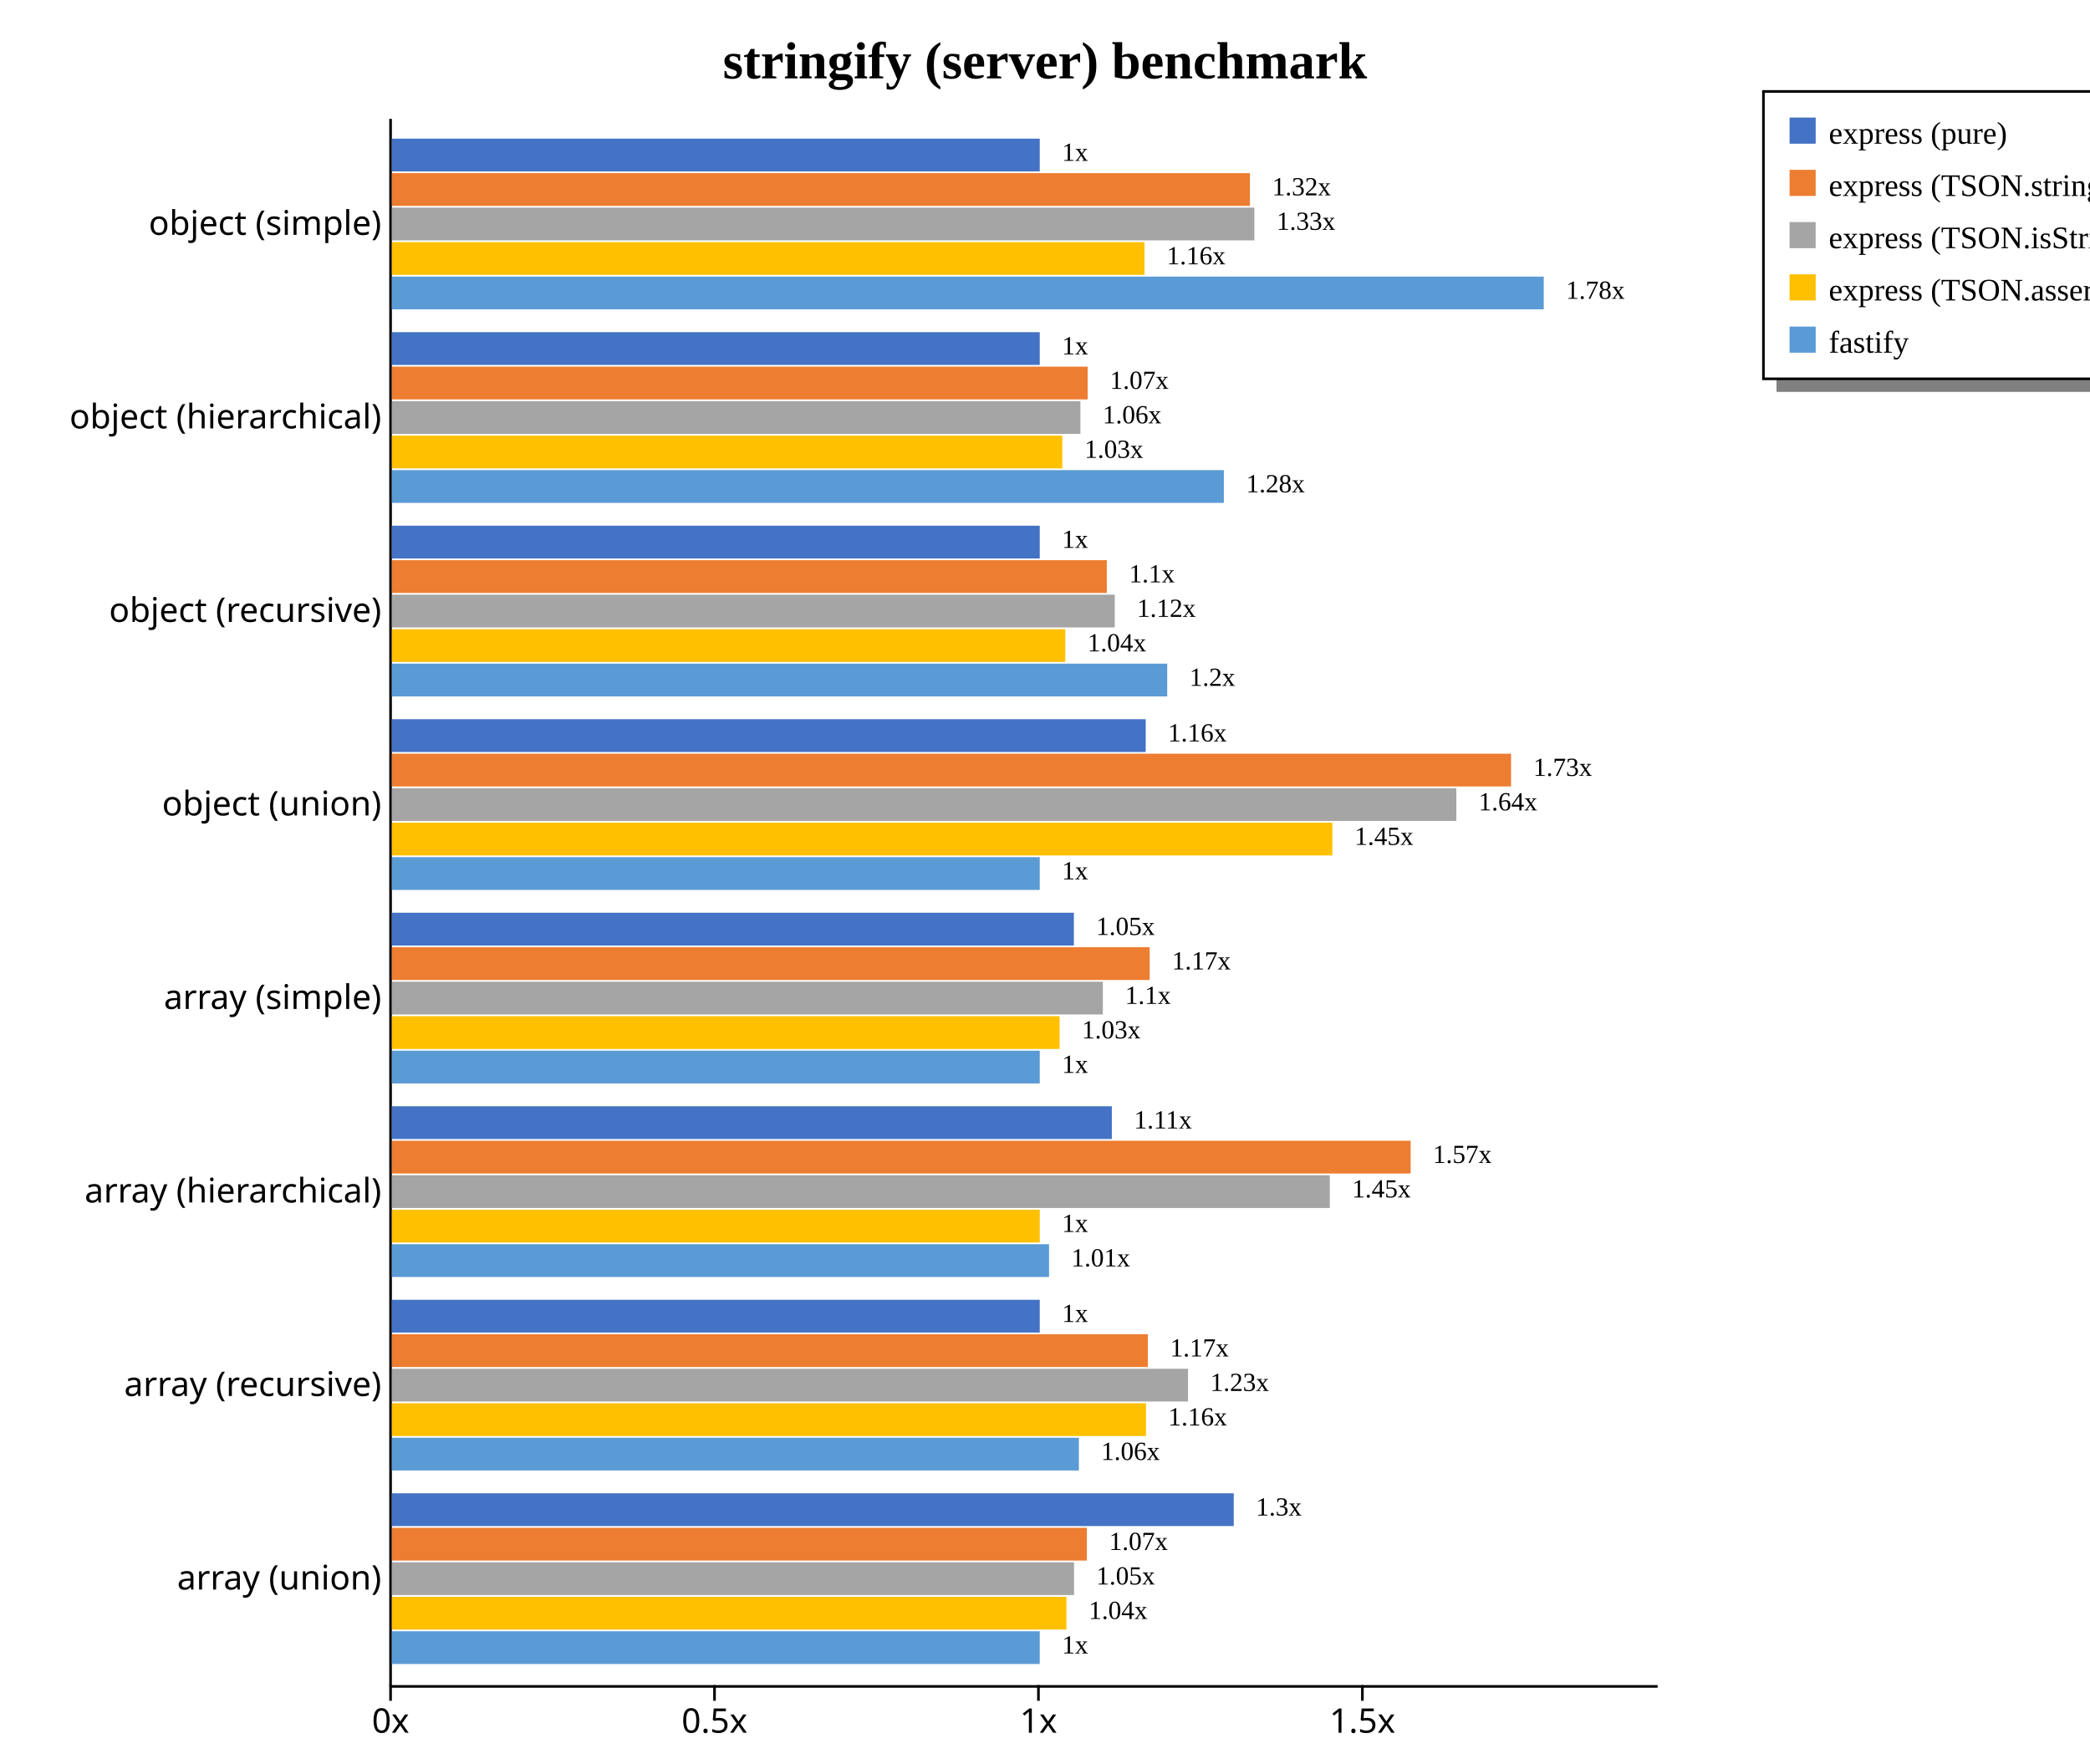
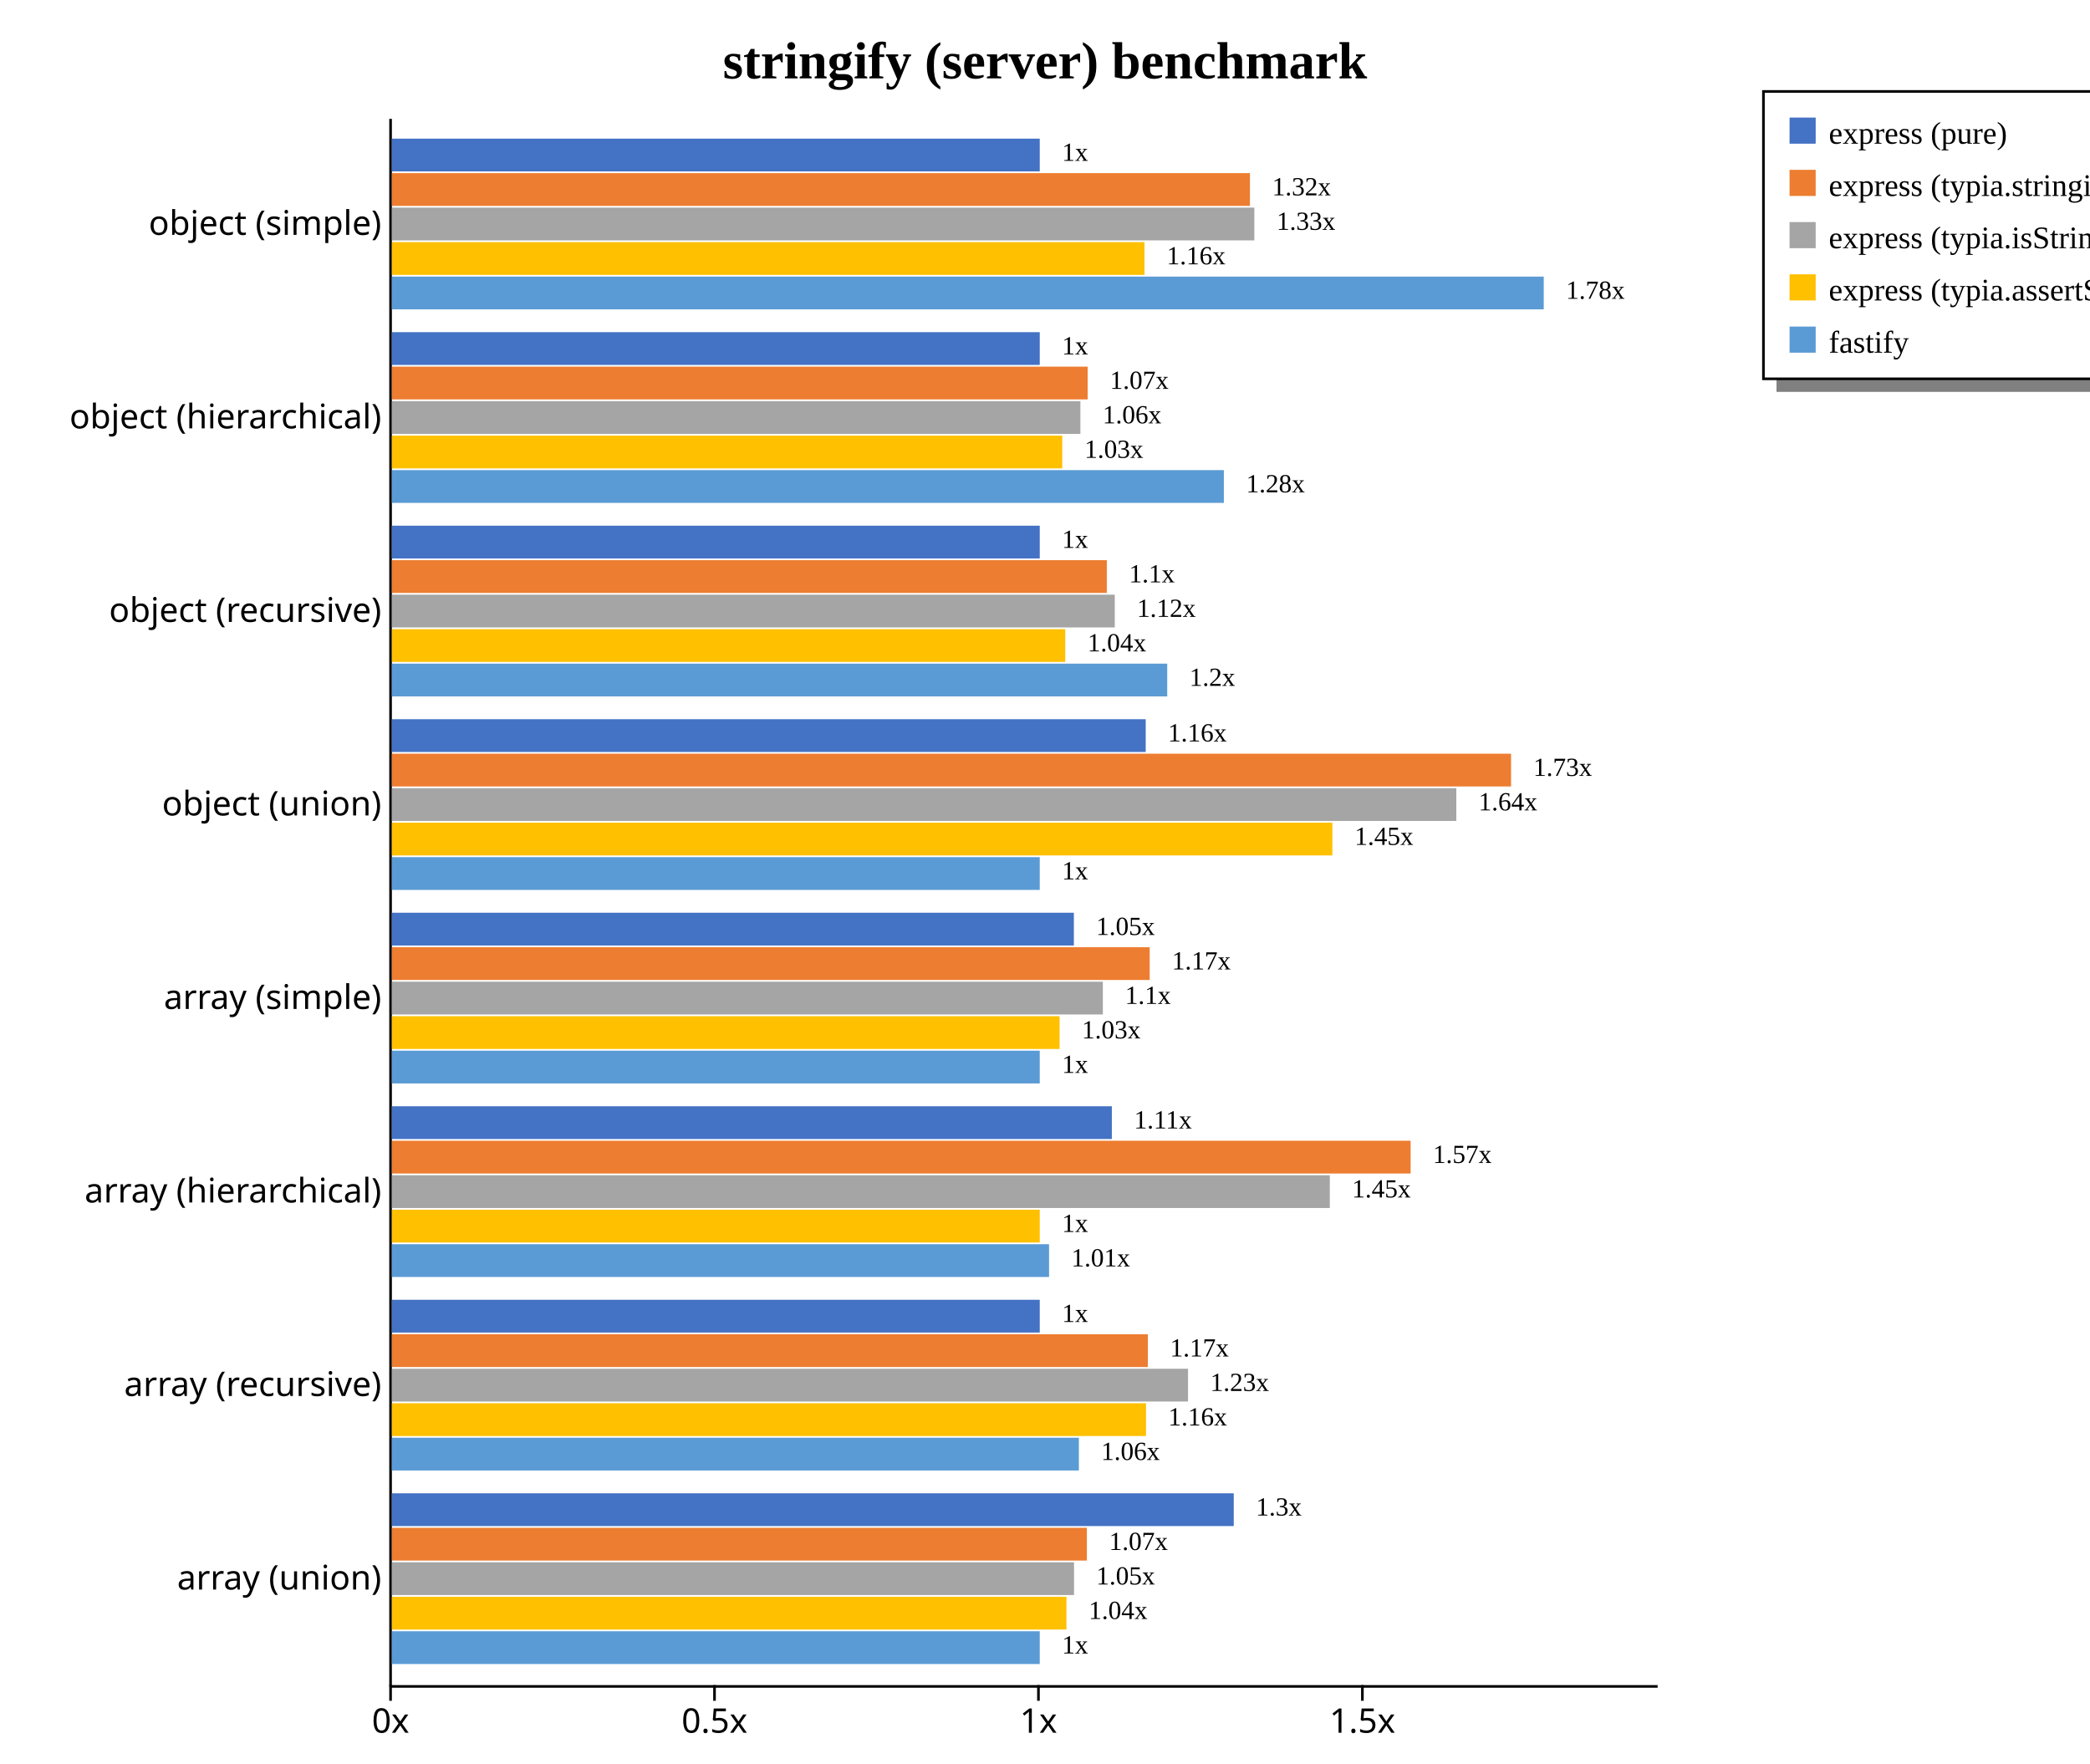
<svg xmlns="http://www.w3.org/2000/svg" width="800" height="675" style="background-color: white;">
  <g class="y axis" transform="translate(149,45)" fill="none" font-size="10" font-family="sans-serif" text-anchor="end" style="font-size: 13px;">
    <path class="domain" stroke="currentColor" d="M0.5,0.5V600.5" />
    <g class="tick" opacity="1" transform="translate(0,40.74074)" style="font-size: 13px;">
      <line stroke="currentColor" x2="0" />
      <text fill="currentColor" x="-3" dy="0.32em">object (simple)    </text>
    </g>
    <g class="tick" opacity="1" transform="translate(0,114.8148)" style="font-size: 13px;">
      <line stroke="currentColor" x2="0" />
      <text fill="currentColor" x="-3" dy="0.32em">object (hierarchical)    </text>
    </g>
    <g class="tick" opacity="1" transform="translate(0,188.8889)" style="font-size: 13px;">
      <line stroke="currentColor" x2="0" />
      <text fill="currentColor" x="-3" dy="0.32em">object (recursive)    </text>
    </g>
    <g class="tick" opacity="1" transform="translate(0,262.963)" style="font-size: 13px;">
      <line stroke="currentColor" x2="0" />
      <text fill="currentColor" x="-3" dy="0.32em">object (union)    </text>
    </g>
    <g class="tick" opacity="1" transform="translate(0,337.037)" style="font-size: 13px;">
      <line stroke="currentColor" x2="0" />
      <text fill="currentColor" x="-3" dy="0.32em">array (simple)    </text>
    </g>
    <g class="tick" opacity="1" transform="translate(0,411.1111)" style="font-size: 13px;">
      <line stroke="currentColor" x2="0" />
      <text fill="currentColor" x="-3" dy="0.32em">array (hierarchical)    </text>
    </g>
    <g class="tick" opacity="1" transform="translate(0,485.1852)" style="font-size: 13px;">
      <line stroke="currentColor" x2="0" />
      <text fill="currentColor" x="-3" dy="0.32em">array (recursive)    </text>
    </g>
    <g class="tick" opacity="1" transform="translate(0,559.2593)" style="font-size: 13px;">
      <line stroke="currentColor" x2="0" />
      <text fill="currentColor" x="-3" dy="0.32em">array (union)    </text>
    </g>
  </g>
  <g class="x axis" transform="translate(149,645)" fill="none" font-size="10" font-family="sans-serif" text-anchor="middle" style="font-size: 13px;">
    <path class="domain" stroke="currentColor" d="M0.5,0.5H485.5" />
    <g class="tick" opacity="1" transform="translate(0.5,0)" style="font-size: 13px;">
      <line stroke="currentColor" y2="6" />
      <text fill="currentColor" y="9" dy="0.71em">0x</text>
    </g>
    <g class="tick" opacity="1" transform="translate(124.4954,0)" style="font-size: 13px;">
      <line stroke="currentColor" y2="6" />
      <text fill="currentColor" y="9" dy="0.71em">0.5x</text>
    </g>
    <g class="tick" opacity="1" transform="translate(248.4908,0)" style="font-size: 13px;">
      <line stroke="currentColor" y2="6" />
      <text fill="currentColor" y="9" dy="0.71em">1x</text>
    </g>
    <g class="tick" opacity="1" transform="translate(372.4862,0)" style="font-size: 13px;">
      <line stroke="currentColor" y2="6" />
      <text fill="currentColor" y="9" dy="0.71em">1.5x</text>
    </g>
  </g>
  <text transform="translate(400, 30)" style="text-anchor: middle; font-size: 20px; font-weight: bold;">stringify (server) benchmark</text>
  <rect x="680" y="145" width="200" height="5" fill="gray" />
  <rect x="675" y="35" width="200" height="110" fill="none" stroke="black" />
  <rect x="685" y="45" width="10" height="10" style="fill: #4472c4;" />
  <text x="700" y="55" style="font-size: 12px;">express (pure)</text>
  <rect x="685" y="65" width="10" height="10" style="fill: #ed7d31;" />
-   <text x="700" y="75" style="font-size: 12px;">express (TSON.stringify)</text>
+   <text x="700" y="75" style="font-size: 12px;">express (typia.stringify)</text>
  <rect x="685" y="85" width="10" height="10" style="fill: #a5a5a5;" />
-   <text x="700" y="95" style="font-size: 12px;">express (TSON.isStringify)</text>
+   <text x="700" y="95" style="font-size: 12px;">express (typia.isStringify)</text>
  <rect x="685" y="105" width="10" height="10" style="fill: #ffc000;" />
-   <text x="700" y="115" style="font-size: 12px;">express (TSON.assertStringify)</text>
+   <text x="700" y="115" style="font-size: 12px;">express (typia.assertStringify)</text>
  <rect x="685" y="125" width="10" height="10" style="fill: #5b9bd5;" />
  <text x="700" y="135" style="font-size: 12px;">fastify</text>
  <g style="font-size: 13px;">
    <g style="font-size: 13px;">
      <rect x="150" y="53.067" width="247.991" height="12.541" fill="#4472c4" />
      <rect x="150" y="66.269" width="328.447" height="12.541" fill="#ed7d31" />
      <rect x="150" y="79.47" width="330.136" height="12.541" fill="#a5a5a5" />
      <rect x="150" y="92.671" width="288.089" height="12.541" fill="#ffc000" />
      <rect x="150" y="105.873" width="440.909" height="12.541" fill="#5b9bd5" />
      <text class="label" x="406.491" y="61.567" font-size="10px">1x</text>
      <text class="label" x="486.947" y="74.769" font-size="10px">1.32x</text>
      <text class="label" x="488.636" y="87.97" font-size="10px">1.33x</text>
      <text class="label" x="446.589" y="101.171" font-size="10px">1.16x</text>
      <text class="label" x="599.409" y="114.373" font-size="10px">1.78x</text>
      <text class="label" x="402.991" y="63.067" font-size="8px" />
      <text class="label" x="483.447" y="76.269" font-size="8px" />
      <text class="label" x="485.136" y="89.47" font-size="8px" />
      <text class="label" x="443.089" y="102.671" font-size="8px" />
      <text class="label" x="595.909" y="115.873" font-size="8px" />
    </g>
    <g style="font-size: 13px;">
      <rect x="150" y="127.142" width="247.991" height="12.541" fill="#4472c4" />
      <rect x="150" y="140.343" width="266.329" height="12.541" fill="#ed7d31" />
      <rect x="150" y="153.544" width="263.551" height="12.541" fill="#a5a5a5" />
      <rect x="150" y="166.746" width="256.609" height="12.541" fill="#ffc000" />
      <rect x="150" y="179.947" width="318.464" height="12.541" fill="#5b9bd5" />
      <text class="label" x="406.491" y="135.642" font-size="10px">1x</text>
      <text class="label" x="424.829" y="148.843" font-size="10px">1.07x</text>
      <text class="label" x="422.051" y="162.044" font-size="10px">1.06x</text>
      <text class="label" x="415.109" y="175.246" font-size="10px">1.03x</text>
      <text class="label" x="476.964" y="188.447" font-size="10px">1.28x</text>
      <text class="label" x="402.991" y="137.142" font-size="8px" />
      <text class="label" x="421.329" y="150.343" font-size="8px" />
      <text class="label" x="418.551" y="163.544" font-size="8px" />
      <text class="label" x="411.609" y="176.746" font-size="8px" />
      <text class="label" x="473.464" y="189.947" font-size="8px" />
    </g>
    <g style="font-size: 13px;">
      <rect x="150" y="201.216" width="247.991" height="12.541" fill="#4472c4" />
      <rect x="150" y="214.417" width="273.664" height="12.541" fill="#ed7d31" />
      <rect x="150" y="227.618" width="276.706" height="12.541" fill="#a5a5a5" />
      <rect x="150" y="240.82" width="257.752" height="12.541" fill="#ffc000" />
      <rect x="150" y="254.021" width="296.781" height="12.541" fill="#5b9bd5" />
      <text class="label" x="406.491" y="209.716" font-size="10px">1x</text>
      <text class="label" x="432.164" y="222.917" font-size="10px">1.1x</text>
      <text class="label" x="435.206" y="236.118" font-size="10px">1.12x</text>
      <text class="label" x="416.252" y="249.32" font-size="10px">1.04x</text>
      <text class="label" x="455.281" y="262.521" font-size="10px">1.2x</text>
      <text class="label" x="402.991" y="211.216" font-size="8px" />
      <text class="label" x="428.664" y="224.417" font-size="8px" />
      <text class="label" x="431.706" y="237.618" font-size="8px" />
      <text class="label" x="412.752" y="250.82" font-size="8px" />
      <text class="label" x="451.781" y="264.021" font-size="8px" />
    </g>
    <g style="font-size: 13px;">
      <rect x="150" y="275.29" width="288.55" height="12.541" fill="#4472c4" />
      <rect x="150" y="288.491" width="428.397" height="12.541" fill="#ed7d31" />
      <rect x="150" y="301.692" width="407.444" height="12.541" fill="#a5a5a5" />
      <rect x="150" y="314.894" width="360.003" height="12.541" fill="#ffc000" />
      <rect x="150" y="328.095" width="247.991" height="12.541" fill="#5b9bd5" />
      <text class="label" x="447.05" y="283.79" font-size="10px">1.16x</text>
      <text class="label" x="586.897" y="296.991" font-size="10px">1.73x</text>
      <text class="label" x="565.944" y="310.192" font-size="10px">1.64x</text>
      <text class="label" x="518.503" y="323.394" font-size="10px">1.45x</text>
      <text class="label" x="406.491" y="336.595" font-size="10px">1x</text>
      <text class="label" x="443.55" y="285.29" font-size="8px" />
      <text class="label" x="583.397" y="298.491" font-size="8px" />
      <text class="label" x="562.444" y="311.692" font-size="8px" />
      <text class="label" x="515.003" y="324.894" font-size="8px" />
      <text class="label" x="402.991" y="338.095" font-size="8px" />
    </g>
    <g style="font-size: 13px;">
      <rect x="150" y="349.364" width="261.054" height="12.541" fill="#4472c4" />
      <rect x="150" y="362.565" width="290.07" height="12.541" fill="#ed7d31" />
      <rect x="150" y="375.766" width="272.144" height="12.541" fill="#a5a5a5" />
      <rect x="150" y="388.968" width="255.585" height="12.541" fill="#ffc000" />
      <rect x="150" y="402.169" width="247.991" height="12.541" fill="#5b9bd5" />
      <text class="label" x="419.554" y="357.864" font-size="10px">1.05x</text>
      <text class="label" x="448.57" y="371.065" font-size="10px">1.17x</text>
      <text class="label" x="430.644" y="384.266" font-size="10px">1.1x</text>
      <text class="label" x="414.085" y="397.468" font-size="10px">1.03x</text>
      <text class="label" x="406.491" y="410.669" font-size="10px">1x</text>
      <text class="label" x="416.054" y="359.364" font-size="8px" />
      <text class="label" x="445.07" y="372.565" font-size="8px" />
      <text class="label" x="427.144" y="385.766" font-size="8px" />
      <text class="label" x="410.585" y="398.968" font-size="8px" />
      <text class="label" x="402.991" y="412.169" font-size="8px" />
    </g>
    <g style="font-size: 13px;">
      <rect x="150" y="423.438" width="275.59" height="12.541" fill="#4472c4" />
      <rect x="150" y="436.639" width="389.953" height="12.541" fill="#ed7d31" />
      <rect x="150" y="449.84" width="359.016" height="12.541" fill="#a5a5a5" />
      <rect x="150" y="463.042" width="247.991" height="12.541" fill="#ffc000" />
      <rect x="150" y="476.243" width="251.558" height="12.541" fill="#5b9bd5" />
      <text class="label" x="434.09" y="431.938" font-size="10px">1.11x</text>
      <text class="label" x="548.453" y="445.139" font-size="10px">1.57x</text>
      <text class="label" x="517.516" y="458.34" font-size="10px">1.45x</text>
      <text class="label" x="406.491" y="471.542" font-size="10px">1x</text>
      <text class="label" x="410.058" y="484.743" font-size="10px">1.01x</text>
      <text class="label" x="430.59" y="433.438" font-size="8px" />
      <text class="label" x="544.953" y="446.639" font-size="8px" />
      <text class="label" x="514.016" y="459.84" font-size="8px" />
      <text class="label" x="402.991" y="473.042" font-size="8px" />
      <text class="label" x="406.558" y="486.243" font-size="8px" />
    </g>
    <g style="font-size: 13px;">
      <rect x="150" y="497.512" width="247.991" height="12.541" fill="#4472c4" />
      <rect x="150" y="510.713" width="289.364" height="12.541" fill="#ed7d31" />
      <rect x="150" y="523.915" width="304.747" height="12.541" fill="#a5a5a5" />
      <rect x="150" y="537.116" width="288.67" height="12.541" fill="#ffc000" />
      <rect x="150" y="550.317" width="262.966" height="12.541" fill="#5b9bd5" />
      <text class="label" x="406.491" y="506.012" font-size="10px">1x</text>
      <text class="label" x="447.864" y="519.213" font-size="10px">1.17x</text>
      <text class="label" x="463.247" y="532.415" font-size="10px">1.23x</text>
      <text class="label" x="447.17" y="545.616" font-size="10px">1.16x</text>
      <text class="label" x="421.466" y="558.817" font-size="10px">1.06x</text>
      <text class="label" x="402.991" y="507.512" font-size="8px" />
      <text class="label" x="444.364" y="520.713" font-size="8px" />
      <text class="label" x="459.747" y="533.915" font-size="8px" />
      <text class="label" x="443.67" y="547.116" font-size="8px" />
      <text class="label" x="417.966" y="560.317" font-size="8px" />
    </g>
    <g style="font-size: 13px;">
      <rect x="150" y="571.586" width="322.248" height="12.541" fill="#4472c4" />
      <rect x="150" y="584.787" width="266.028" height="12.541" fill="#ed7d31" />
      <rect x="150" y="597.989" width="261.111" height="12.541" fill="#a5a5a5" />
      <rect x="150" y="611.19" width="258.214" height="12.541" fill="#ffc000" />
      <rect x="150" y="624.391" width="247.991" height="12.541" fill="#5b9bd5" />
      <text class="label" x="480.748" y="580.086" font-size="10px">1.3x</text>
      <text class="label" x="424.528" y="593.287" font-size="10px">1.07x</text>
      <text class="label" x="419.611" y="606.489" font-size="10px">1.05x</text>
      <text class="label" x="416.714" y="619.69" font-size="10px">1.04x</text>
      <text class="label" x="406.491" y="632.891" font-size="10px">1x</text>
      <text class="label" x="477.248" y="581.586" font-size="8px" />
      <text class="label" x="421.028" y="594.787" font-size="8px" />
      <text class="label" x="416.111" y="607.989" font-size="8px" />
      <text class="label" x="413.214" y="621.19" font-size="8px" />
      <text class="label" x="402.991" y="634.391" font-size="8px" />
    </g>
  </g>
</svg>
